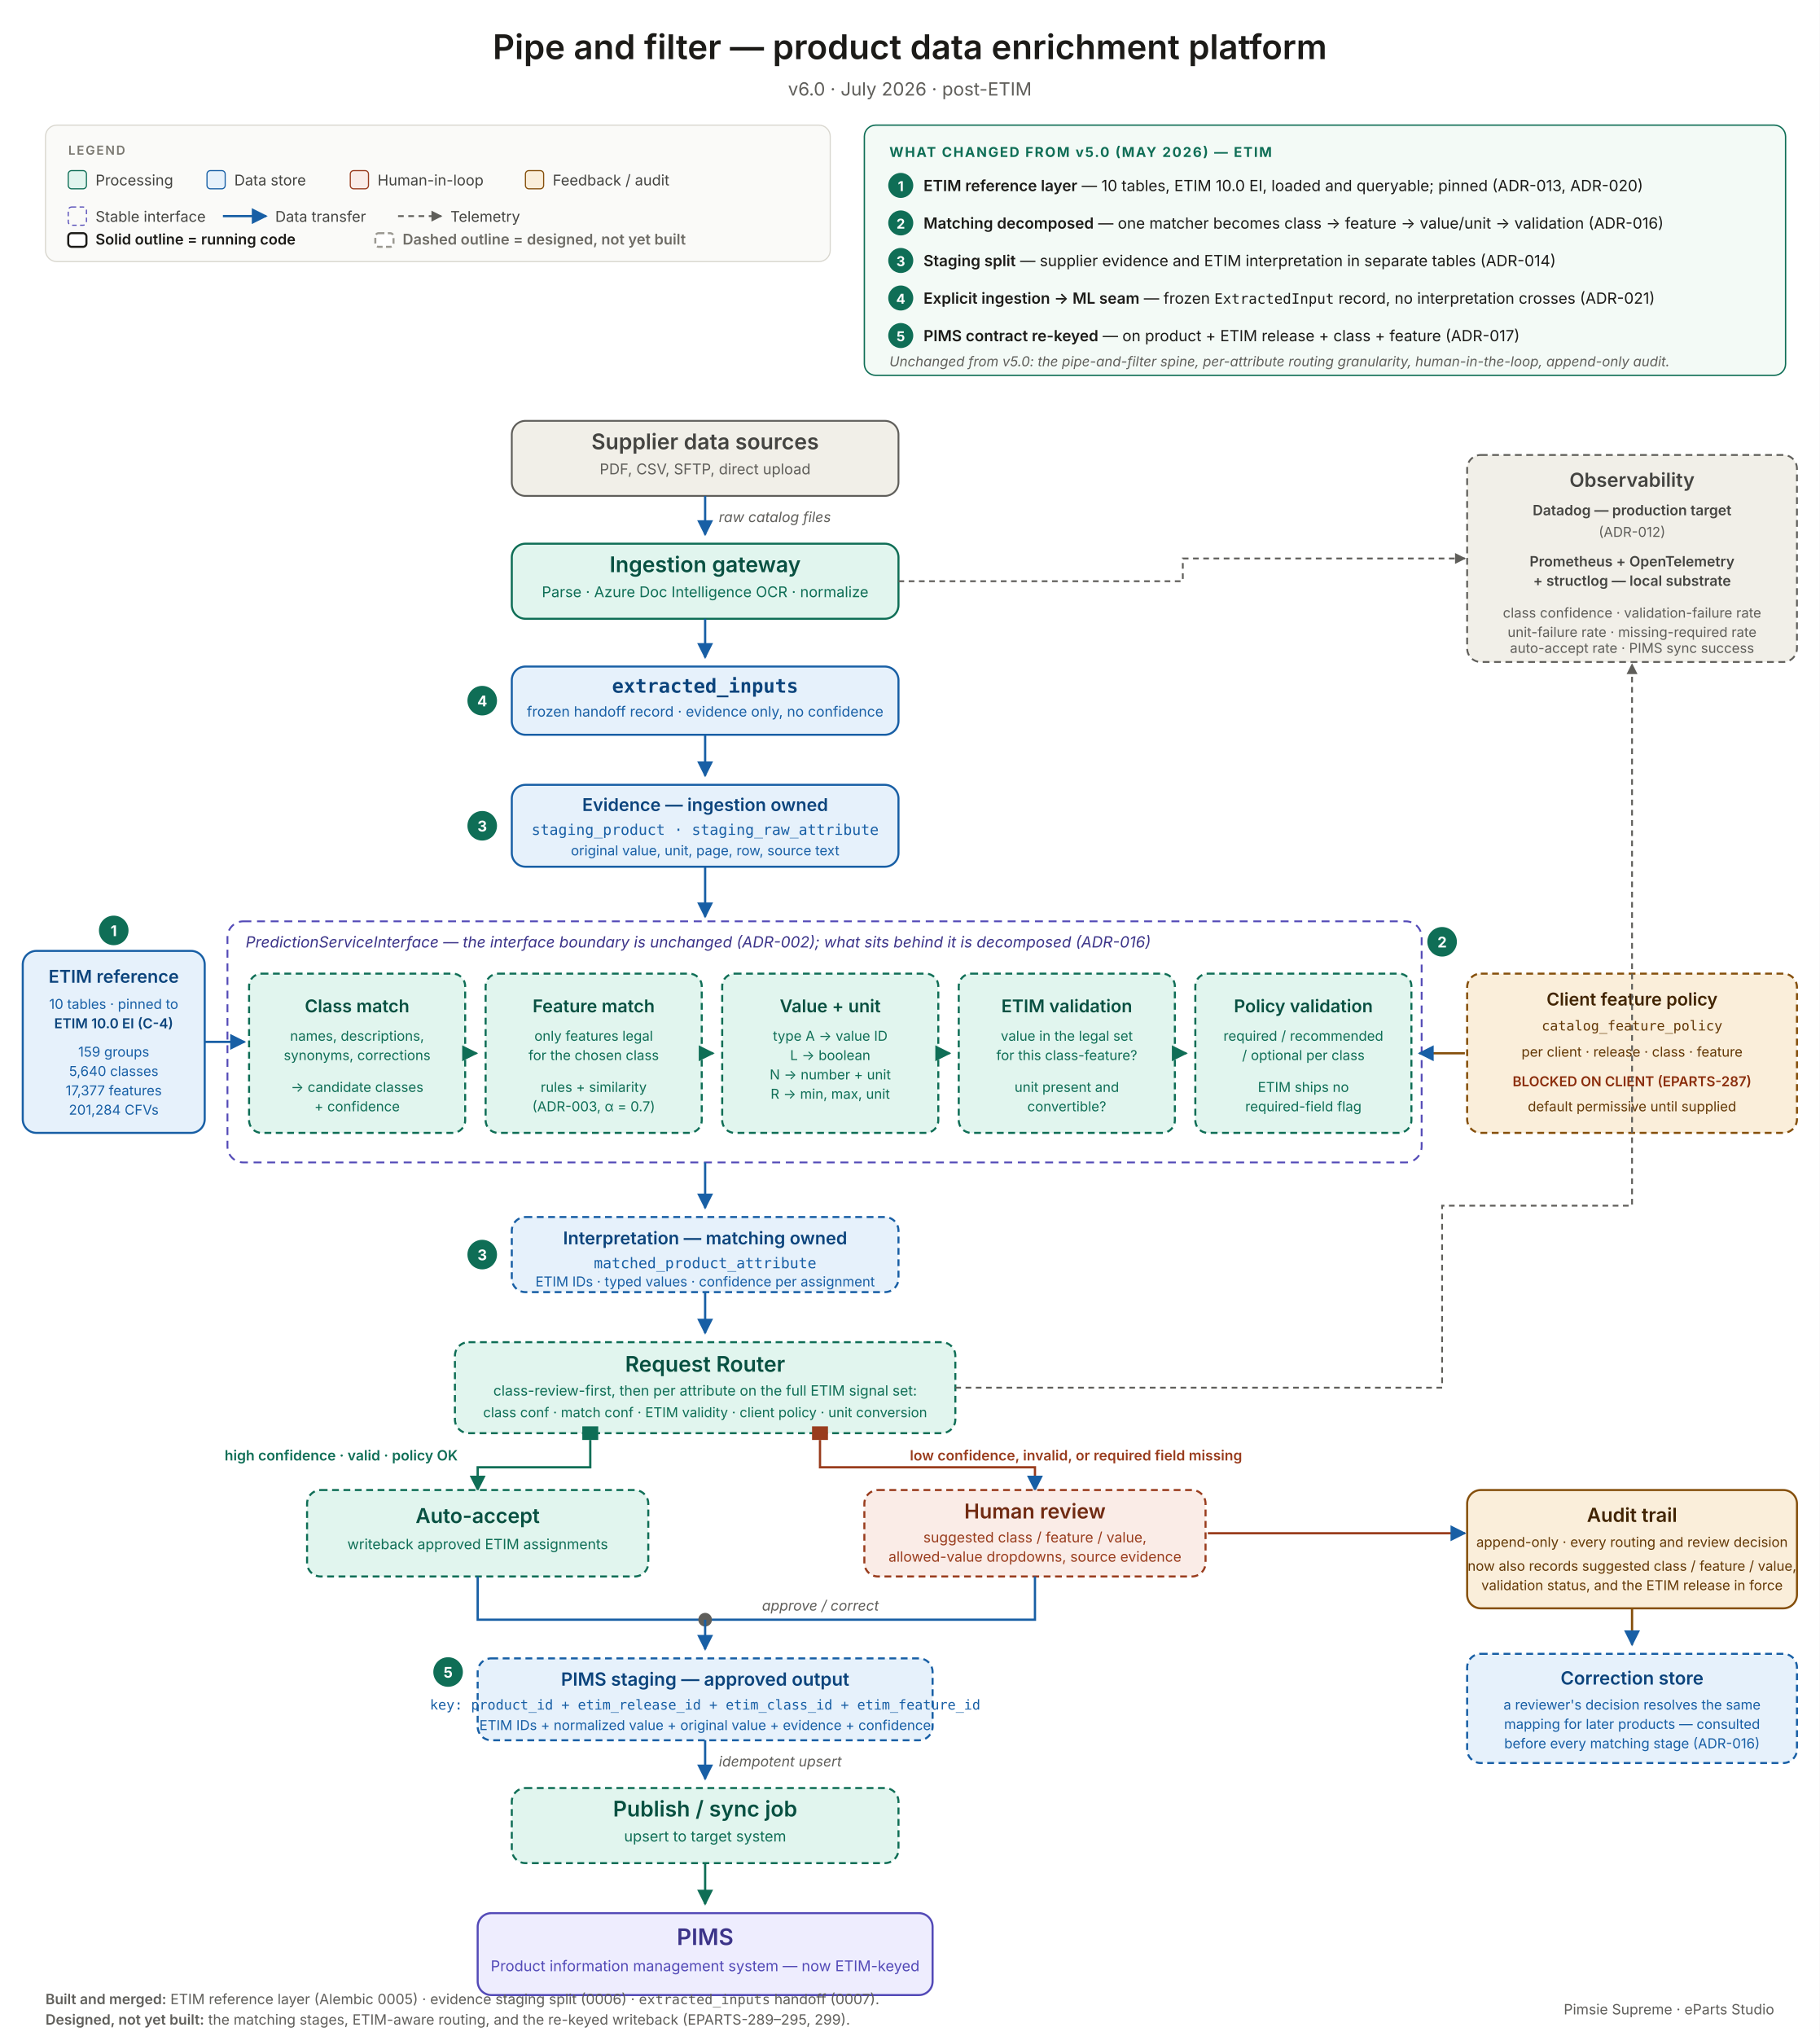
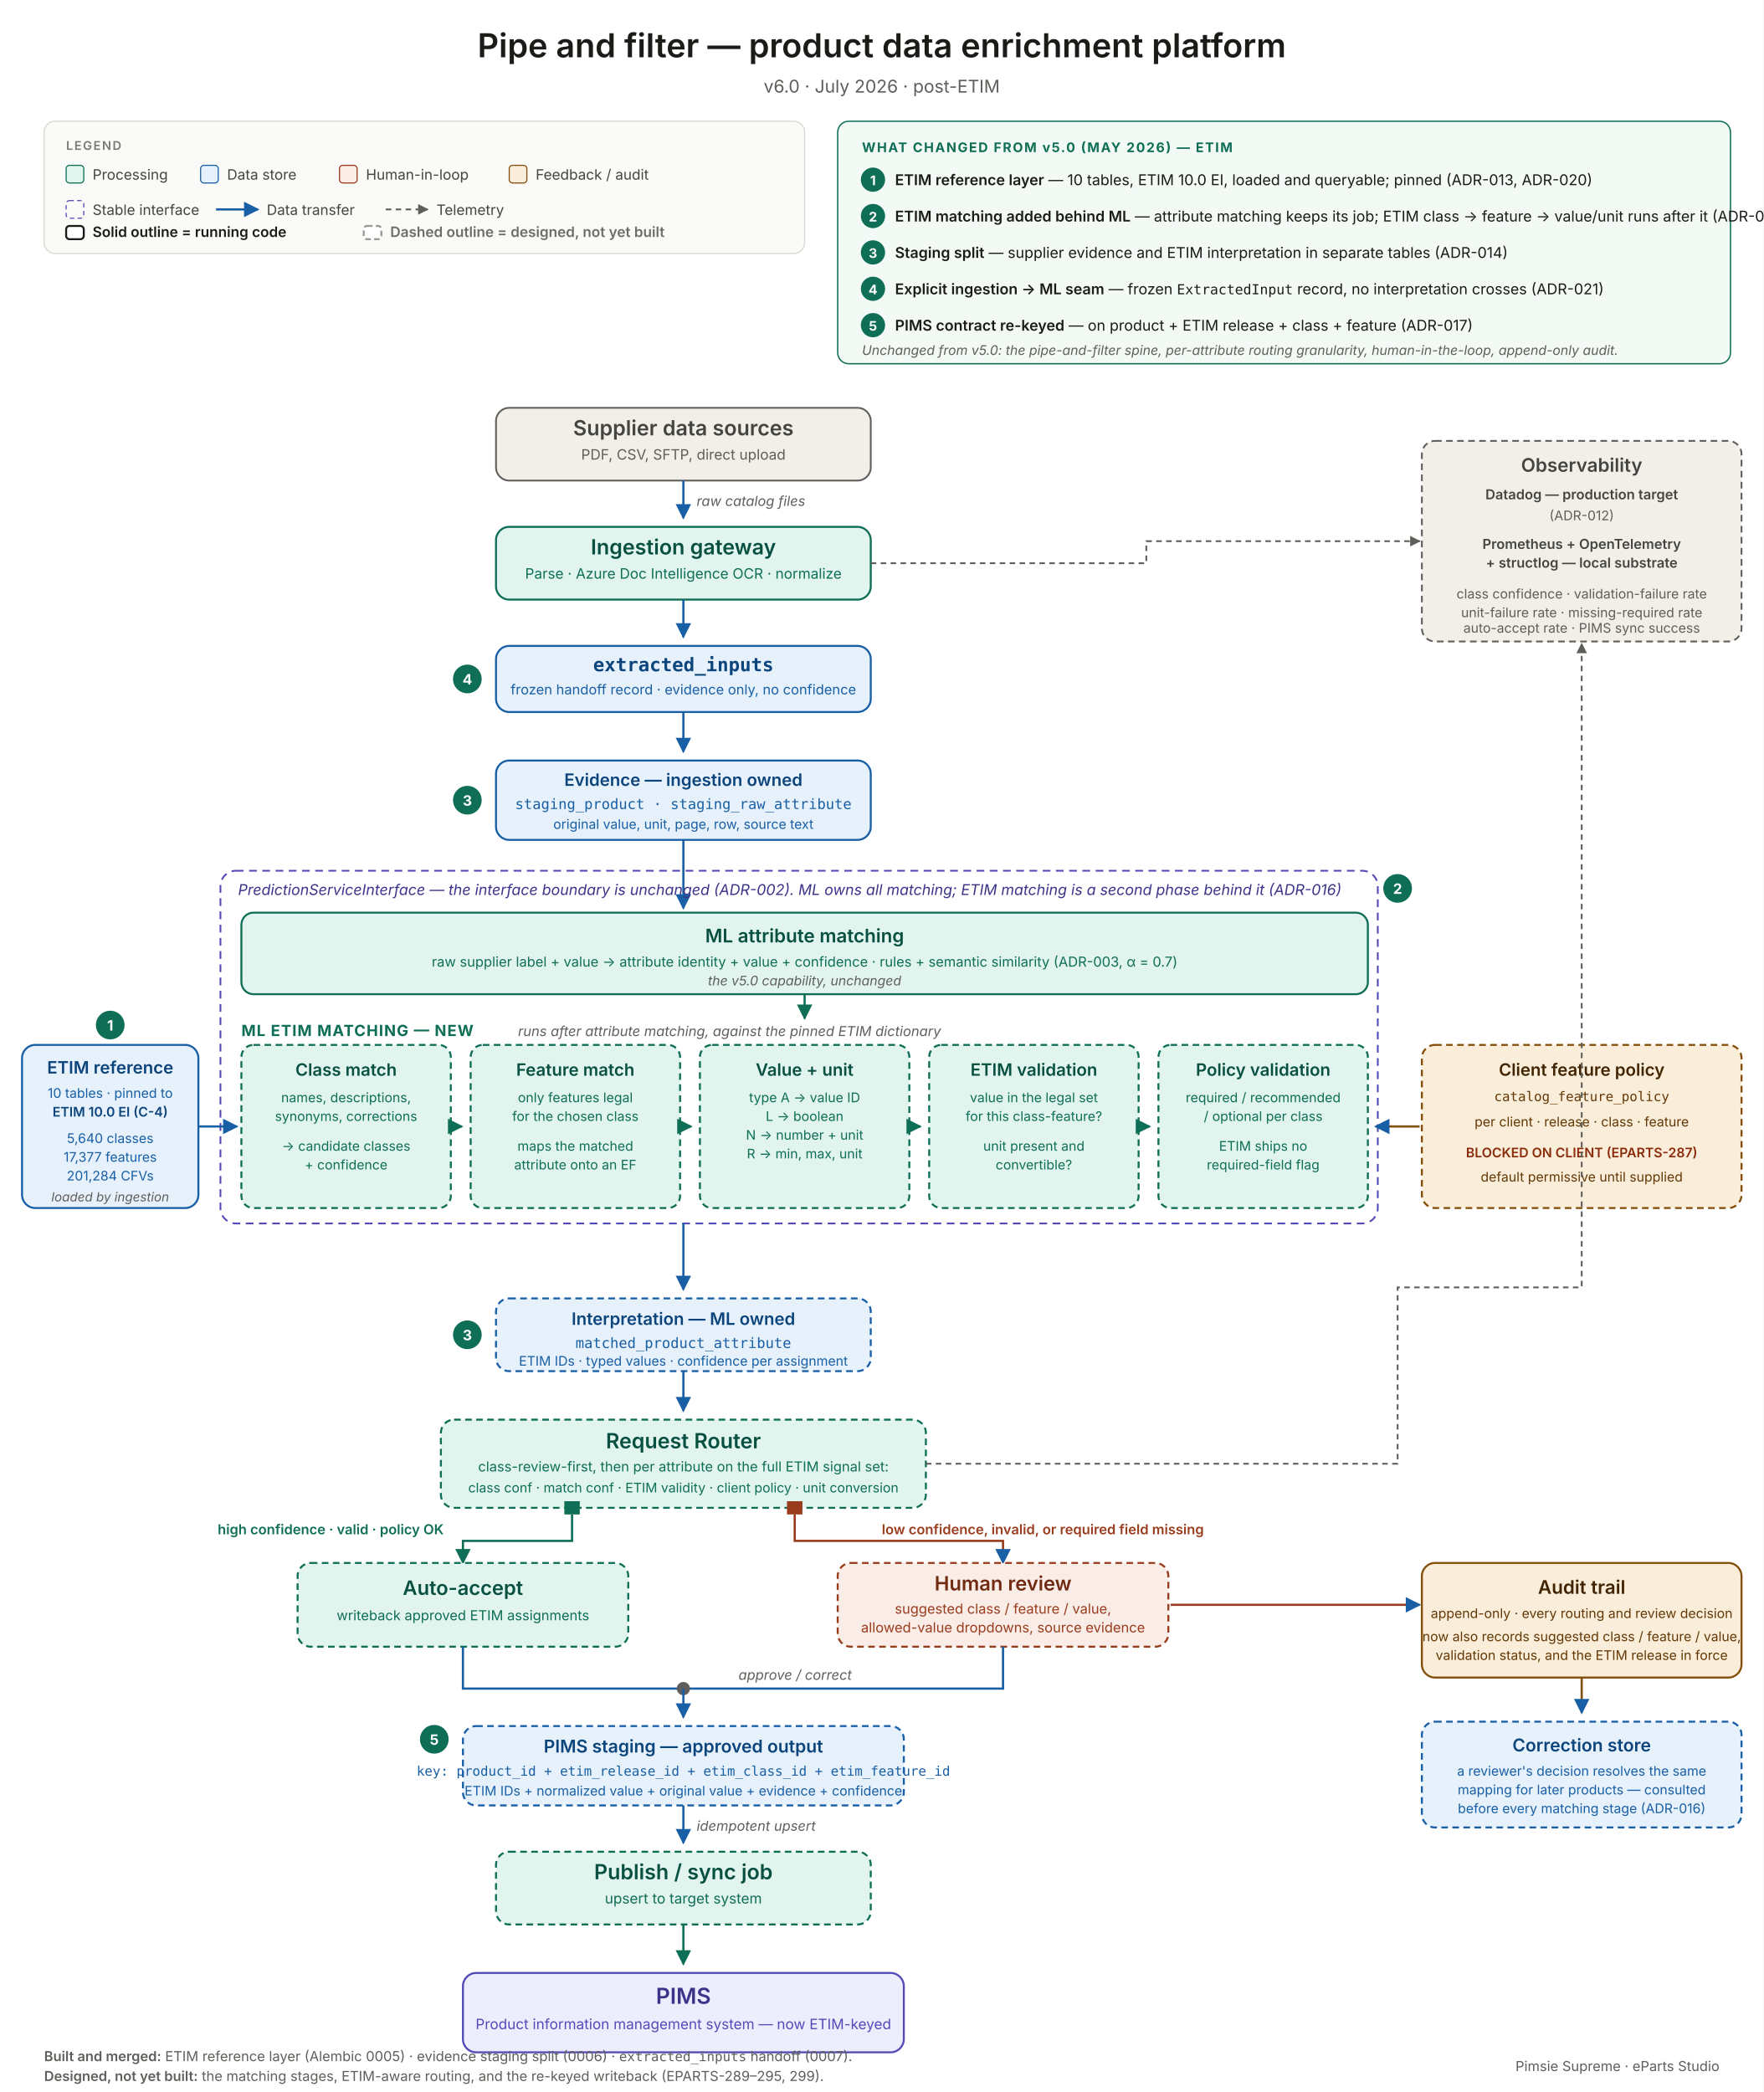
- <svg xmlns="http://www.w3.org/2000/svg" viewBox="0 0 1600 1790" width="1600" height="1790" font-family="system-ui, -apple-system, Segoe UI, sans-serif">
+ <svg xmlns="http://www.w3.org/2000/svg" viewBox="0 0 1600 1898" width="1600" height="1898" font-family="system-ui, -apple-system, Segoe UI, sans-serif">
  <defs>
    <marker id="aData" viewBox="0 0 10 10" refX="9" refY="5" markerWidth="7" markerHeight="7" orient="auto-start-reverse">
      <path d="M0,0 L10,5 L0,10 z" fill="#185FA5" />
    </marker>
    <marker id="aApi" viewBox="0 0 10 10" refX="9" refY="5" markerWidth="7" markerHeight="7" orient="auto-start-reverse">
      <path d="M0,0 L10,5 L0,10 z" fill="#0F6E56" />
    </marker>
    <marker id="aTel" viewBox="0 0 10 10" refX="9" refY="5" markerWidth="6" markerHeight="6" orient="auto-start-reverse">
      <path d="M0,0 L10,5 L0,10 z" fill="#5F5E5A" />
    </marker>
  </defs>
-   <rect width="1600" height="1790" fill="#FFFFFF" />
+   <rect width="1600" height="1898" fill="#FFFFFF" />
  <text x="800" y="52" text-anchor="middle" font-size="30" font-weight="600" fill="#1C1B18">Pipe and filter — product data enrichment platform</text>
  <text x="800" y="84" text-anchor="middle" font-size="16" fill="#5F5E5A">v6.0 · July 2026 · post-ETIM</text>
  <rect x="40" y="110" width="690" height="120" rx="10" fill="#FAFAF8" stroke="#D8D6CE" />
  <text x="60" y="136" font-size="11" font-weight="600" fill="#7A7871" letter-spacing="1.2">LEGEND</text>
  <rect x="60" y="150" width="16" height="16" rx="3" fill="#E1F5EE" stroke="#0F6E56" />
  <text x="84" y="163" font-size="13" fill="#444441">Processing</text>
  <rect x="182" y="150" width="16" height="16" rx="3" fill="#E6F1FB" stroke="#185FA5" />
  <text x="206" y="163" font-size="13" fill="#444441">Data store</text>
  <rect x="308" y="150" width="16" height="16" rx="3" fill="#FAECE7" stroke="#993C1D" />
  <text x="332" y="163" font-size="13" fill="#444441">Human-in-loop</text>
  <rect x="462" y="150" width="16" height="16" rx="3" fill="#FAEEDA" stroke="#854F0B" />
  <text x="486" y="163" font-size="13" fill="#444441">Feedback / audit</text>
  <rect x="60" y="182" width="16" height="16" rx="3" fill="none" stroke="#534AB7" stroke-dasharray="4 3" />
  <text x="84" y="195" font-size="13" fill="#444441">Stable interface</text>
  <line x1="196" y1="190" x2="234" y2="190" stroke="#185FA5" stroke-width="2" marker-end="url(#aData)" />
  <text x="242" y="195" font-size="13" fill="#444441">Data transfer</text>
  <line x1="350" y1="190" x2="388" y2="190" stroke="#5F5E5A" stroke-width="1.6" stroke-dasharray="5 4" marker-end="url(#aTel)" />
  <text x="396" y="195" font-size="13" fill="#444441">Telemetry</text>
  <rect x="60" y="205" width="16" height="12" rx="3" fill="#FFFFFF" stroke="#1C1B18" stroke-width="1.8" />
  <text x="84" y="215" font-size="13" font-weight="600" fill="#1C1B18">Solid outline = running code</text>
  <rect x="330" y="205" width="16" height="12" rx="3" fill="#FFFFFF" stroke="#9A9891" stroke-width="1.8" stroke-dasharray="5 3" />
  <text x="354" y="215" font-size="13" font-weight="600" fill="#6E6C66">Dashed outline = designed, not yet built</text>
  <rect x="760" y="110" width="810" height="220" rx="10" fill="#F3FAF6" stroke="#0F6E56" stroke-width="1.2" />
  <text x="782" y="138" font-size="12" font-weight="700" fill="#0F6E56" letter-spacing="1.2">WHAT CHANGED FROM v5.0 (MAY 2026) — ETIM</text>
  <circle cx="792" cy="163" r="11" fill="#0F6E56" />
  <text x="792" y="168" text-anchor="middle" font-size="12" font-weight="700" fill="#FFFFFF">1</text>
  <text x="812" y="168" font-size="13.5" fill="#1C1B18">
    <tspan font-weight="600">ETIM reference layer</tspan> — 10 tables, ETIM 10.0 EI, loaded and queryable; pinned (ADR-013, ADR-020)</text>
  <circle cx="792" cy="196" r="11" fill="#0F6E56" />
  <text x="792" y="201" text-anchor="middle" font-size="12" font-weight="700" fill="#FFFFFF">2</text>
  <text x="812" y="201" font-size="13.5" fill="#1C1B18">
-     <tspan font-weight="600">Matching decomposed</tspan> — one matcher becomes class → feature → value/unit → validation (ADR-016)</text>
+     <tspan font-weight="600">ETIM matching added behind ML</tspan> — attribute matching keeps its job; ETIM class → feature → value/unit runs after it (ADR-016)</text>
  <circle cx="792" cy="229" r="11" fill="#0F6E56" />
  <text x="792" y="234" text-anchor="middle" font-size="12" font-weight="700" fill="#FFFFFF">3</text>
  <text x="812" y="234" font-size="13.5" fill="#1C1B18">
    <tspan font-weight="600">Staging split</tspan> — supplier evidence and ETIM interpretation in separate tables (ADR-014)</text>
  <circle cx="792" cy="262" r="11" fill="#0F6E56" />
  <text x="792" y="267" text-anchor="middle" font-size="12" font-weight="700" fill="#FFFFFF">4</text>
  <text x="812" y="267" font-size="13.5" fill="#1C1B18">
    <tspan font-weight="600">Explicit ingestion → ML seam</tspan> — frozen <tspan font-family="ui-monospace, monospace" font-size="12.5">ExtractedInput</tspan> record, no interpretation crosses (ADR-021)</text>
  <circle cx="792" cy="295" r="11" fill="#0F6E56" />
  <text x="792" y="300" text-anchor="middle" font-size="12" font-weight="700" fill="#FFFFFF">5</text>
  <text x="812" y="300" font-size="13.5" fill="#1C1B18">
    <tspan font-weight="600">PIMS contract re-keyed</tspan> — on product + ETIM release + class + feature (ADR-017)</text>
  <text x="782" y="322" font-size="12" fill="#5F5E5A" font-style="italic">Unchanged from v5.0: the pipe-and-filter spine, per-attribute routing granularity, human-in-the-loop, append-only audit.</text>
  <rect x="450" y="370" width="340" height="66" rx="12" fill="#F1EFE8" stroke="#5F5E5A" stroke-width="1.6" />
  <text x="620" y="395" text-anchor="middle" font-size="19" font-weight="600" fill="#444441">Supplier data sources</text>
  <text x="620" y="417" text-anchor="middle" font-size="13" fill="#5F5E5A">PDF, CSV, SFTP, direct upload</text>
  <line x1="620" y1="436" x2="620" y2="470" stroke="#185FA5" stroke-width="2" marker-end="url(#aData)" />
  <text x="632" y="459" font-size="12.5" font-style="italic" fill="#5F5E5A">raw catalog files</text>
  <rect x="450" y="478" width="340" height="66" rx="12" fill="#E1F5EE" stroke="#0F6E56" stroke-width="1.8" />
  <text x="620" y="503" text-anchor="middle" font-size="19" font-weight="600" fill="#085041">Ingestion gateway</text>
  <text x="620" y="525" text-anchor="middle" font-size="13" fill="#0F6E56">Parse · Azure Doc Intelligence OCR · normalize</text>
  <line x1="620" y1="544" x2="620" y2="578" stroke="#185FA5" stroke-width="2" marker-end="url(#aData)" />
  <rect x="450" y="586" width="340" height="60" rx="12" fill="#E6F1FB" stroke="#185FA5" stroke-width="1.8" />
  <text x="620" y="609" text-anchor="middle" font-size="17" font-weight="600" fill="#0C447C" font-family="ui-monospace, monospace">extracted_inputs</text>
  <text x="620" y="630" text-anchor="middle" font-size="12.5" fill="#185FA5">frozen handoff record · evidence only, no confidence</text>
  <circle cx="424" cy="616" r="13" fill="#0F6E56" />
  <text x="424" y="621" text-anchor="middle" font-size="13" font-weight="700" fill="#FFFFFF">4</text>
  <line x1="620" y1="646" x2="620" y2="682" stroke="#185FA5" stroke-width="2" marker-end="url(#aData)" />
  <rect x="450" y="690" width="340" height="72" rx="12" fill="#E6F1FB" stroke="#185FA5" stroke-width="1.8" />
  <text x="620" y="713" text-anchor="middle" font-size="15.5" font-weight="600" fill="#0C447C">Evidence — ingestion owned</text>
  <text x="620" y="734" text-anchor="middle" font-size="13" fill="#185FA5" font-family="ui-monospace, monospace">staging_product · staging_raw_attribute</text>
  <text x="620" y="752" text-anchor="middle" font-size="12" fill="#185FA5">original value, unit, page, row, source text</text>
  <circle cx="424" cy="726" r="13" fill="#0F6E56" />
  <text x="424" y="731" text-anchor="middle" font-size="13" font-weight="700" fill="#FFFFFF">3</text>
-   <line x1="620" y1="762" x2="620" y2="806" stroke="#185FA5" stroke-width="2" marker-end="url(#aData)" />
-   <rect x="200" y="810" width="1050" height="212" rx="14" fill="none" stroke="#534AB7" stroke-width="1.6" stroke-dasharray="7 5" />
-   <text x="216" y="833" font-size="13.5" font-style="italic" fill="#3C3489">PredictionServiceInterface — the interface boundary is unchanged (ADR-002); what sits behind it is decomposed (ADR-016)</text>
-   <circle cx="1268" cy="828" r="13" fill="#0F6E56" />
-   <text x="1268" y="833" text-anchor="middle" font-size="13" font-weight="700" fill="#FFFFFF">2</text>
+   <line x1="620" y1="762" x2="620" y2="824" stroke="#185FA5" stroke-width="2" marker-end="url(#aData)" />
+   <rect x="200" y="790" width="1050" height="320" rx="14" fill="none" stroke="#534AB7" stroke-width="1.6" stroke-dasharray="7 5" />
+   <text x="216" y="812" font-size="13.5" font-style="italic" fill="#3C3489">PredictionServiceInterface — the interface boundary is unchanged (ADR-002). ML owns all matching; ETIM matching is a second phase behind it (ADR-016)</text>
+   <circle cx="1268" cy="806" r="13" fill="#0F6E56" />
+   <text x="1268" y="811" text-anchor="middle" font-size="13" font-weight="700" fill="#FFFFFF">2</text>
+   <rect x="219" y="828" width="1022" height="74" rx="11" fill="#E1F5EE" stroke="#0F6E56" stroke-width="1.8" />
+   <text x="730" y="855" text-anchor="middle" font-size="17" font-weight="600" fill="#085041">ML attribute matching</text>
+   <text x="730" y="877" text-anchor="middle" font-size="12.5" fill="#0F6E56">raw supplier label + value  →  attribute identity + value + confidence   ·   rules + semantic similarity (ADR-003, α = 0.7)</text>
+   <text x="730" y="894" text-anchor="middle" font-size="12" font-style="italic" fill="#5F5E5A">the v5.0 capability, unchanged</text>
+   <line x1="730" y1="902" x2="730" y2="924" stroke="#0F6E56" stroke-width="2" marker-end="url(#aApi)" />
+   <text x="219" y="940" font-size="14" font-weight="700" fill="#0F6E56" letter-spacing="0.8">ML ETIM MATCHING  —  NEW</text>
+   <text x="470" y="940" font-size="12.5" font-style="italic" fill="#5F5E5A">runs after attribute matching, against the pinned ETIM dictionary</text>
  <g stroke="#0F6E56" stroke-width="1.8" stroke-dasharray="6 4" fill="#E1F5EE">
-     <rect x="219" y="856" width="190" height="140" rx="11" />
-     <rect x="427" y="856" width="190" height="140" rx="11" />
-     <rect x="635" y="856" width="190" height="140" rx="11" />
-     <rect x="843" y="856" width="190" height="140" rx="11" />
-     <rect x="1051" y="856" width="190" height="140" rx="11" />
+     <rect x="219" y="948" width="190" height="148" rx="11" />
+     <rect x="427" y="948" width="190" height="148" rx="11" />
+     <rect x="635" y="948" width="190" height="148" rx="11" />
+     <rect x="843" y="948" width="190" height="148" rx="11" />
+     <rect x="1051" y="948" width="190" height="148" rx="11" />
  </g>
-   <text x="314" y="890" text-anchor="middle" font-size="15.5" font-weight="600" fill="#085041">Class match</text>
-   <text x="314" y="915" text-anchor="middle" font-size="12" fill="#0F6E56">names, descriptions,</text>
-   <text x="314" y="932" text-anchor="middle" font-size="12" fill="#0F6E56">synonyms, corrections</text>
-   <text x="314" y="960" text-anchor="middle" font-size="12" fill="#0F6E56">→ candidate classes</text>
-   <text x="314" y="977" text-anchor="middle" font-size="12" fill="#0F6E56">+ confidence</text>
-   <text x="522" y="890" text-anchor="middle" font-size="15.5" font-weight="600" fill="#085041">Feature match</text>
-   <text x="522" y="915" text-anchor="middle" font-size="12" fill="#0F6E56">only features legal</text>
-   <text x="522" y="932" text-anchor="middle" font-size="12" fill="#0F6E56">for the chosen class</text>
-   <text x="522" y="960" text-anchor="middle" font-size="12" fill="#0F6E56">rules + similarity</text>
-   <text x="522" y="977" text-anchor="middle" font-size="12" fill="#0F6E56">(ADR-003, α = 0.7)</text>
-   <text x="730" y="890" text-anchor="middle" font-size="15.5" font-weight="600" fill="#085041">Value + unit</text>
-   <text x="730" y="915" text-anchor="middle" font-size="12" fill="#0F6E56">type A → value ID</text>
-   <text x="730" y="932" text-anchor="middle" font-size="12" fill="#0F6E56">L → boolean</text>
-   <text x="730" y="949" text-anchor="middle" font-size="12" fill="#0F6E56">N → number + unit</text>
-   <text x="730" y="966" text-anchor="middle" font-size="12" fill="#0F6E56">R → min, max, unit</text>
-   <text x="938" y="890" text-anchor="middle" font-size="15.5" font-weight="600" fill="#085041">ETIM validation</text>
-   <text x="938" y="915" text-anchor="middle" font-size="12" fill="#0F6E56">value in the legal set</text>
-   <text x="938" y="932" text-anchor="middle" font-size="12" fill="#0F6E56">for this class-feature?</text>
-   <text x="938" y="960" text-anchor="middle" font-size="12" fill="#0F6E56">unit present and</text>
-   <text x="938" y="977" text-anchor="middle" font-size="12" fill="#0F6E56">convertible?</text>
-   <text x="1146" y="890" text-anchor="middle" font-size="15.5" font-weight="600" fill="#085041">Policy validation</text>
-   <text x="1146" y="915" text-anchor="middle" font-size="12" fill="#0F6E56">required / recommended</text>
-   <text x="1146" y="932" text-anchor="middle" font-size="12" fill="#0F6E56">/ optional per class</text>
-   <text x="1146" y="960" text-anchor="middle" font-size="12" fill="#0F6E56">ETIM ships no</text>
-   <text x="1146" y="977" text-anchor="middle" font-size="12" fill="#0F6E56">required-field flag</text>
+   <text x="314" y="976" text-anchor="middle" font-size="15.5" font-weight="600" fill="#085041">Class match</text>
+   <text x="314" y="1000" text-anchor="middle" font-size="12" fill="#0F6E56">names, descriptions,</text>
+   <text x="314" y="1017" text-anchor="middle" font-size="12" fill="#0F6E56">synonyms, corrections</text>
+   <text x="314" y="1044" text-anchor="middle" font-size="12" fill="#0F6E56">→ candidate classes</text>
+   <text x="314" y="1061" text-anchor="middle" font-size="12" fill="#0F6E56">+ confidence</text>
+   <text x="522" y="976" text-anchor="middle" font-size="15.5" font-weight="600" fill="#085041">Feature match</text>
+   <text x="522" y="1000" text-anchor="middle" font-size="12" fill="#0F6E56">only features legal</text>
+   <text x="522" y="1017" text-anchor="middle" font-size="12" fill="#0F6E56">for the chosen class</text>
+   <text x="522" y="1044" text-anchor="middle" font-size="12" fill="#0F6E56">maps the matched</text>
+   <text x="522" y="1061" text-anchor="middle" font-size="12" fill="#0F6E56">attribute onto an EF</text>
+   <text x="730" y="976" text-anchor="middle" font-size="15.5" font-weight="600" fill="#085041">Value + unit</text>
+   <text x="730" y="1000" text-anchor="middle" font-size="12" fill="#0F6E56">type A → value ID</text>
+   <text x="730" y="1017" text-anchor="middle" font-size="12" fill="#0F6E56">L → boolean</text>
+   <text x="730" y="1034" text-anchor="middle" font-size="12" fill="#0F6E56">N → number + unit</text>
+   <text x="730" y="1051" text-anchor="middle" font-size="12" fill="#0F6E56">R → min, max, unit</text>
+   <text x="938" y="976" text-anchor="middle" font-size="15.5" font-weight="600" fill="#085041">ETIM validation</text>
+   <text x="938" y="1000" text-anchor="middle" font-size="12" fill="#0F6E56">value in the legal set</text>
+   <text x="938" y="1017" text-anchor="middle" font-size="12" fill="#0F6E56">for this class-feature?</text>
+   <text x="938" y="1044" text-anchor="middle" font-size="12" fill="#0F6E56">unit present and</text>
+   <text x="938" y="1061" text-anchor="middle" font-size="12" fill="#0F6E56">convertible?</text>
+   <text x="1146" y="976" text-anchor="middle" font-size="15.5" font-weight="600" fill="#085041">Policy validation</text>
+   <text x="1146" y="1000" text-anchor="middle" font-size="12" fill="#0F6E56">required / recommended</text>
+   <text x="1146" y="1017" text-anchor="middle" font-size="12" fill="#0F6E56">/ optional per class</text>
+   <text x="1146" y="1044" text-anchor="middle" font-size="12" fill="#0F6E56">ETIM ships no</text>
+   <text x="1146" y="1061" text-anchor="middle" font-size="12" fill="#0F6E56">required-field flag</text>
  <g stroke="#0F6E56" stroke-width="2" fill="none">
-     <line x1="409" y1="926" x2="419" y2="926" marker-end="url(#aApi)" />
-     <line x1="617" y1="926" x2="627" y2="926" marker-end="url(#aApi)" />
-     <line x1="825" y1="926" x2="835" y2="926" marker-end="url(#aApi)" />
-     <line x1="1033" y1="926" x2="1043" y2="926" marker-end="url(#aApi)" />
+     <line x1="409" y1="1022" x2="419" y2="1022" marker-end="url(#aApi)" />
+     <line x1="617" y1="1022" x2="627" y2="1022" marker-end="url(#aApi)" />
+     <line x1="825" y1="1022" x2="835" y2="1022" marker-end="url(#aApi)" />
+     <line x1="1033" y1="1022" x2="1043" y2="1022" marker-end="url(#aApi)" />
  </g>
-   <rect x="20" y="836" width="160" height="160" rx="12" fill="#E6F1FB" stroke="#185FA5" stroke-width="1.8" />
-   <text x="100" y="864" text-anchor="middle" font-size="15.5" font-weight="600" fill="#0C447C">ETIM reference</text>
-   <text x="100" y="887" text-anchor="middle" font-size="12" fill="#185FA5">10 tables · pinned to</text>
-   <text x="100" y="904" text-anchor="middle" font-size="12" font-weight="600" fill="#0C447C">ETIM 10.0 EI (C-4)</text>
-   <text x="100" y="929" text-anchor="middle" font-size="12" fill="#185FA5">159 groups</text>
-   <text x="100" y="946" text-anchor="middle" font-size="12" fill="#185FA5">5,640 classes</text>
-   <text x="100" y="963" text-anchor="middle" font-size="12" fill="#185FA5">17,377 features</text>
-   <text x="100" y="980" text-anchor="middle" font-size="12" fill="#185FA5">201,284 CFVs</text>
-   <circle cx="100" cy="818" r="13" fill="#0F6E56" />
-   <text x="100" y="823" text-anchor="middle" font-size="13" font-weight="700" fill="#FFFFFF">1</text>
-   <line x1="180" y1="916" x2="215" y2="916" stroke="#185FA5" stroke-width="2" marker-end="url(#aData)" />
-   <rect x="1290" y="856" width="290" height="140" rx="12" fill="#FAEEDA" stroke="#854F0B" stroke-width="1.8" stroke-dasharray="6 4" />
-   <text x="1435" y="884" text-anchor="middle" font-size="15.5" font-weight="600" fill="#412402">Client feature policy</text>
-   <text x="1435" y="906" text-anchor="middle" font-size="12" fill="#633806" font-family="ui-monospace, monospace">catalog_feature_policy</text>
-   <text x="1435" y="929" text-anchor="middle" font-size="12" fill="#633806">per client · release · class · feature</text>
-   <text x="1435" y="955" text-anchor="middle" font-size="12" font-weight="600" fill="#8A2C0B">BLOCKED ON CLIENT (EPARTS-287)</text>
-   <text x="1435" y="977" text-anchor="middle" font-size="12" fill="#633806">default permissive until supplied</text>
-   <line x1="1288" y1="926" x2="1248" y2="926" stroke="#854F0B" stroke-width="2" marker-end="url(#aData)" />
-   <line x1="620" y1="1022" x2="620" y2="1062" stroke="#185FA5" stroke-width="2" marker-end="url(#aData)" />
-   <rect x="450" y="1070" width="340" height="66" rx="12" fill="#E6F1FB" stroke="#185FA5" stroke-width="1.8" stroke-dasharray="6 4" />
-   <text x="620" y="1094" text-anchor="middle" font-size="15.5" font-weight="600" fill="#0C447C">Interpretation — matching owned</text>
-   <text x="620" y="1115" text-anchor="middle" font-size="13" fill="#185FA5" font-family="ui-monospace, monospace">matched_product_attribute</text>
-   <text x="620" y="1131" text-anchor="middle" font-size="12" fill="#185FA5">ETIM IDs · typed values · confidence per assignment</text>
-   <circle cx="424" cy="1103" r="13" fill="#0F6E56" />
-   <text x="424" y="1108" text-anchor="middle" font-size="13" font-weight="700" fill="#FFFFFF">3</text>
-   <line x1="620" y1="1136" x2="620" y2="1172" stroke="#185FA5" stroke-width="2" marker-end="url(#aData)" />
-   <rect x="400" y="1180" width="440" height="80" rx="12" fill="#E1F5EE" stroke="#0F6E56" stroke-width="1.8" stroke-dasharray="6 4" />
-   <text x="620" y="1206" text-anchor="middle" font-size="19" font-weight="600" fill="#085041">Request Router</text>
-   <text x="620" y="1227" text-anchor="middle" font-size="12.5" fill="#0F6E56">class-review-first, then per attribute on the full ETIM signal set:</text>
-   <text x="620" y="1246" text-anchor="middle" font-size="12" fill="#0F6E56">class conf · match conf · ETIM validity · client policy · unit conversion</text>
-   <rect x="512" y="1254" width="14" height="12" fill="#0F6E56" />
-   <rect x="714" y="1254" width="14" height="12" fill="#993C1D" />
-   <path d="M519,1266 L519,1290 L420,1290 L420,1310" fill="none" stroke="#0F6E56" stroke-width="2" marker-end="url(#aApi)" />
-   <text x="300" y="1284" text-anchor="middle" font-size="12.5" font-weight="600" fill="#0F6E56">high confidence · valid · policy OK</text>
-   <path d="M721,1266 L721,1290 L910,1290 L910,1310" fill="none" stroke="#993C1D" stroke-width="2" marker-end="url(#aData)" />
-   <text x="800" y="1284" font-size="12.5" font-weight="600" fill="#993C1D">low confidence, invalid, or required field missing</text>
-   <rect x="270" y="1310" width="300" height="76" rx="12" fill="#E1F5EE" stroke="#0F6E56" stroke-width="1.8" stroke-dasharray="6 4" />
-   <text x="420" y="1339" text-anchor="middle" font-size="18" font-weight="600" fill="#085041">Auto-accept</text>
-   <text x="420" y="1362" text-anchor="middle" font-size="12.5" fill="#0F6E56">writeback approved ETIM assignments</text>
-   <rect x="760" y="1310" width="300" height="76" rx="12" fill="#FAECE7" stroke="#993C1D" stroke-width="1.8" stroke-dasharray="6 4" />
-   <text x="910" y="1335" text-anchor="middle" font-size="18" font-weight="600" fill="#712B13">Human review</text>
-   <text x="910" y="1356" text-anchor="middle" font-size="12.5" fill="#993C1D">suggested class / feature / value,</text>
-   <text x="910" y="1373" text-anchor="middle" font-size="12.5" fill="#993C1D">allowed-value dropdowns, source evidence</text>
-   <path d="M420,1386 L420,1424 L620,1424" fill="none" stroke="#185FA5" stroke-width="2" />
-   <path d="M910,1386 L910,1424 L620,1424" fill="none" stroke="#185FA5" stroke-width="2" />
-   <text x="670" y="1416" font-size="12.5" font-style="italic" fill="#5F5E5A">approve / correct</text>
-   <circle cx="620" cy="1424" r="6" fill="#5F5E5A" />
-   <line x1="620" y1="1424" x2="620" y2="1450" stroke="#185FA5" stroke-width="2" marker-end="url(#aData)" />
-   <rect x="420" y="1458" width="400" height="72" rx="12" fill="#E6F1FB" stroke="#185FA5" stroke-width="1.8" stroke-dasharray="6 4" />
-   <text x="620" y="1482" text-anchor="middle" font-size="16" font-weight="600" fill="#0C447C">PIMS staging — approved output</text>
-   <text x="620" y="1503" text-anchor="middle" font-size="12" fill="#185FA5" font-family="ui-monospace, monospace">key: product_id + etim_release_id + etim_class_id + etim_feature_id</text>
-   <text x="620" y="1521" text-anchor="middle" font-size="12" fill="#185FA5">ETIM IDs + normalized value + original value + evidence + confidence</text>
-   <circle cx="394" cy="1470" r="13" fill="#0F6E56" />
-   <text x="394" y="1475" text-anchor="middle" font-size="13" font-weight="700" fill="#FFFFFF">5</text>
-   <line x1="620" y1="1530" x2="620" y2="1564" stroke="#185FA5" stroke-width="2" marker-end="url(#aData)" />
-   <text x="632" y="1553" font-size="12.5" font-style="italic" fill="#5F5E5A">idempotent upsert</text>
-   <rect x="450" y="1572" width="340" height="66" rx="12" fill="#E1F5EE" stroke="#0F6E56" stroke-width="1.8" stroke-dasharray="6 4" />
-   <text x="620" y="1597" text-anchor="middle" font-size="19" font-weight="600" fill="#085041">Publish / sync job</text>
-   <text x="620" y="1619" text-anchor="middle" font-size="13" fill="#0F6E56">upsert to target system</text>
-   <line x1="620" y1="1638" x2="620" y2="1674" stroke="#0F6E56" stroke-width="2" marker-end="url(#aApi)" />
-   <rect x="420" y="1682" width="400" height="72" rx="12" fill="#EEEDFE" stroke="#534AB7" stroke-width="1.8" />
-   <text x="620" y="1710" text-anchor="middle" font-size="20" font-weight="600" fill="#3C3489">PIMS</text>
-   <text x="620" y="1733" text-anchor="middle" font-size="13" fill="#534AB7">Product information management system — now ETIM-keyed</text>
+   <rect x="20" y="948" width="160" height="148" rx="12" fill="#E6F1FB" stroke="#185FA5" stroke-width="1.8" />
+   <text x="100" y="974" text-anchor="middle" font-size="15.5" font-weight="600" fill="#0C447C">ETIM reference</text>
+   <text x="100" y="996" text-anchor="middle" font-size="12" fill="#185FA5">10 tables · pinned to</text>
+   <text x="100" y="1013" text-anchor="middle" font-size="12" font-weight="600" fill="#0C447C">ETIM 10.0 EI (C-4)</text>
+   <text x="100" y="1037" text-anchor="middle" font-size="12" fill="#185FA5">5,640 classes</text>
+   <text x="100" y="1054" text-anchor="middle" font-size="12" fill="#185FA5">17,377 features</text>
+   <text x="100" y="1071" text-anchor="middle" font-size="12" fill="#185FA5">201,284 CFVs</text>
+   <text x="100" y="1090" text-anchor="middle" font-size="11.5" font-style="italic" fill="#5F5E5A">loaded by ingestion</text>
+   <circle cx="100" cy="930" r="13" fill="#0F6E56" />
+   <text x="100" y="935" text-anchor="middle" font-size="13" font-weight="700" fill="#FFFFFF">1</text>
+   <line x1="180" y1="1022" x2="215" y2="1022" stroke="#185FA5" stroke-width="2" marker-end="url(#aData)" />
+   <rect x="1290" y="948" width="290" height="148" rx="12" fill="#FAEEDA" stroke="#854F0B" stroke-width="1.8" stroke-dasharray="6 4" />
+   <text x="1435" y="976" text-anchor="middle" font-size="15.5" font-weight="600" fill="#412402">Client feature policy</text>
+   <text x="1435" y="999" text-anchor="middle" font-size="12" fill="#633806" font-family="ui-monospace, monospace">catalog_feature_policy</text>
+   <text x="1435" y="1022" text-anchor="middle" font-size="12" fill="#633806">per client · release · class · feature</text>
+   <text x="1435" y="1050" text-anchor="middle" font-size="12" font-weight="600" fill="#8A2C0B">BLOCKED ON CLIENT (EPARTS-287)</text>
+   <text x="1435" y="1072" text-anchor="middle" font-size="12" fill="#633806">default permissive until supplied</text>
+   <line x1="1288" y1="1022" x2="1248" y2="1022" stroke="#854F0B" stroke-width="2" marker-end="url(#aData)" />
+   <line x1="620" y1="1110" x2="620" y2="1170" stroke="#185FA5" stroke-width="2" marker-end="url(#aData)" />
+   <rect x="450" y="1178" width="340" height="66" rx="12" fill="#E6F1FB" stroke="#185FA5" stroke-width="1.8" stroke-dasharray="6 4" />
+   <text x="620" y="1202" text-anchor="middle" font-size="15.5" font-weight="600" fill="#0C447C">Interpretation — ML owned</text>
+   <text x="620" y="1223" text-anchor="middle" font-size="13" fill="#185FA5" font-family="ui-monospace, monospace">matched_product_attribute</text>
+   <text x="620" y="1239" text-anchor="middle" font-size="12" fill="#185FA5">ETIM IDs · typed values · confidence per assignment</text>
+   <circle cx="424" cy="1211" r="13" fill="#0F6E56" />
+   <text x="424" y="1216" text-anchor="middle" font-size="13" font-weight="700" fill="#FFFFFF">3</text>
+   <line x1="620" y1="1244" x2="620" y2="1280" stroke="#185FA5" stroke-width="2" marker-end="url(#aData)" />
+   <rect x="400" y="1288" width="440" height="80" rx="12" fill="#E1F5EE" stroke="#0F6E56" stroke-width="1.8" stroke-dasharray="6 4" />
+   <text x="620" y="1314" text-anchor="middle" font-size="19" font-weight="600" fill="#085041">Request Router</text>
+   <text x="620" y="1335" text-anchor="middle" font-size="12.5" fill="#0F6E56">class-review-first, then per attribute on the full ETIM signal set:</text>
+   <text x="620" y="1354" text-anchor="middle" font-size="12" fill="#0F6E56">class conf · match conf · ETIM validity · client policy · unit conversion</text>
+   <rect x="512" y="1362" width="14" height="12" fill="#0F6E56" />
+   <rect x="714" y="1362" width="14" height="12" fill="#993C1D" />
+   <path d="M519,1374 L519,1398 L420,1398 L420,1418" fill="none" stroke="#0F6E56" stroke-width="2" marker-end="url(#aApi)" />
+   <text x="300" y="1392" text-anchor="middle" font-size="12.5" font-weight="600" fill="#0F6E56">high confidence · valid · policy OK</text>
+   <path d="M721,1374 L721,1398 L910,1398 L910,1418" fill="none" stroke="#993C1D" stroke-width="2" marker-end="url(#aData)" />
+   <text x="800" y="1392" font-size="12.5" font-weight="600" fill="#993C1D">low confidence, invalid, or required field missing</text>
+   <rect x="270" y="1418" width="300" height="76" rx="12" fill="#E1F5EE" stroke="#0F6E56" stroke-width="1.8" stroke-dasharray="6 4" />
+   <text x="420" y="1447" text-anchor="middle" font-size="18" font-weight="600" fill="#085041">Auto-accept</text>
+   <text x="420" y="1470" text-anchor="middle" font-size="12.5" fill="#0F6E56">writeback approved ETIM assignments</text>
+   <rect x="760" y="1418" width="300" height="76" rx="12" fill="#FAECE7" stroke="#993C1D" stroke-width="1.8" stroke-dasharray="6 4" />
+   <text x="910" y="1443" text-anchor="middle" font-size="18" font-weight="600" fill="#712B13">Human review</text>
+   <text x="910" y="1464" text-anchor="middle" font-size="12.5" fill="#993C1D">suggested class / feature / value,</text>
+   <text x="910" y="1481" text-anchor="middle" font-size="12.5" fill="#993C1D">allowed-value dropdowns, source evidence</text>
+   <path d="M420,1494 L420,1532 L620,1532" fill="none" stroke="#185FA5" stroke-width="2" />
+   <path d="M910,1494 L910,1532 L620,1532" fill="none" stroke="#185FA5" stroke-width="2" />
+   <text x="670" y="1524" font-size="12.5" font-style="italic" fill="#5F5E5A">approve / correct</text>
+   <circle cx="620" cy="1532" r="6" fill="#5F5E5A" />
+   <line x1="620" y1="1532" x2="620" y2="1558" stroke="#185FA5" stroke-width="2" marker-end="url(#aData)" />
+   <rect x="420" y="1566" width="400" height="72" rx="12" fill="#E6F1FB" stroke="#185FA5" stroke-width="1.8" stroke-dasharray="6 4" />
+   <text x="620" y="1590" text-anchor="middle" font-size="16" font-weight="600" fill="#0C447C">PIMS staging — approved output</text>
+   <text x="620" y="1611" text-anchor="middle" font-size="12" fill="#185FA5" font-family="ui-monospace, monospace">key: product_id + etim_release_id + etim_class_id + etim_feature_id</text>
+   <text x="620" y="1629" text-anchor="middle" font-size="12" fill="#185FA5">ETIM IDs + normalized value + original value + evidence + confidence</text>
+   <circle cx="394" cy="1578" r="13" fill="#0F6E56" />
+   <text x="394" y="1583" text-anchor="middle" font-size="13" font-weight="700" fill="#FFFFFF">5</text>
+   <line x1="620" y1="1638" x2="620" y2="1672" stroke="#185FA5" stroke-width="2" marker-end="url(#aData)" />
+   <text x="632" y="1661" font-size="12.5" font-style="italic" fill="#5F5E5A">idempotent upsert</text>
+   <rect x="450" y="1680" width="340" height="66" rx="12" fill="#E1F5EE" stroke="#0F6E56" stroke-width="1.8" stroke-dasharray="6 4" />
+   <text x="620" y="1705" text-anchor="middle" font-size="19" font-weight="600" fill="#085041">Publish / sync job</text>
+   <text x="620" y="1727" text-anchor="middle" font-size="13" fill="#0F6E56">upsert to target system</text>
+   <line x1="620" y1="1746" x2="620" y2="1782" stroke="#0F6E56" stroke-width="2" marker-end="url(#aApi)" />
+   <rect x="420" y="1790" width="400" height="72" rx="12" fill="#EEEDFE" stroke="#534AB7" stroke-width="1.8" />
+   <text x="620" y="1818" text-anchor="middle" font-size="20" font-weight="600" fill="#3C3489">PIMS</text>
+   <text x="620" y="1841" text-anchor="middle" font-size="13" fill="#534AB7">Product information management system — now ETIM-keyed</text>
  <rect x="1290" y="400" width="290" height="182" rx="12" fill="#F1EFE8" stroke="#5F5E5A" stroke-width="1.6" stroke-dasharray="6 4" />
  <text x="1435" y="428" text-anchor="middle" font-size="17" font-weight="600" fill="#444441">Observability</text>
  <text x="1435" y="453" text-anchor="middle" font-size="12.5" font-weight="600" fill="#444441">Datadog — production target</text>
  <text x="1435" y="472" text-anchor="middle" font-size="12" fill="#5F5E5A">(ADR-012)</text>
  <text x="1435" y="498" text-anchor="middle" font-size="12.5" font-weight="600" fill="#444441">Prometheus + OpenTelemetry</text>
  <text x="1435" y="515" text-anchor="middle" font-size="12.5" font-weight="600" fill="#444441">+ structlog — local substrate</text>
  <text x="1435" y="543" text-anchor="middle" font-size="12" fill="#5F5E5A">class confidence · validation-failure rate</text>
  <text x="1435" y="560" text-anchor="middle" font-size="12" fill="#5F5E5A">unit-failure rate · missing-required rate</text>
  <text x="1435" y="574" text-anchor="middle" font-size="12" fill="#5F5E5A">auto-accept rate · PIMS sync success</text>
  <path d="M790,511 L1040,511 L1040,491 L1288,491" fill="none" stroke="#5F5E5A" stroke-width="1.6" stroke-dasharray="5 4" marker-end="url(#aTel)" />
-   <path d="M840,1220 L1268,1220 L1268,1060 L1435,1060 L1435,584" fill="none" stroke="#5F5E5A" stroke-width="1.6" stroke-dasharray="5 4" marker-end="url(#aTel)" />
-   <rect x="1290" y="1310" width="290" height="104" rx="12" fill="#FAEEDA" stroke="#854F0B" stroke-width="1.8" />
-   <text x="1435" y="1338" text-anchor="middle" font-size="17" font-weight="600" fill="#412402">Audit trail</text>
-   <text x="1435" y="1360" text-anchor="middle" font-size="12" fill="#633806">append-only · every routing and review decision</text>
-   <text x="1435" y="1381" text-anchor="middle" font-size="12" fill="#633806">now also records suggested class / feature / value,</text>
-   <text x="1435" y="1398" text-anchor="middle" font-size="12" fill="#633806">validation status, and the ETIM release in force</text>
-   <line x1="1062" y1="1348" x2="1288" y2="1348" stroke="#993C1D" stroke-width="2" marker-end="url(#aData)" />
-   <line x1="1435" y1="1414" x2="1435" y2="1446" stroke="#854F0B" stroke-width="2" marker-end="url(#aData)" />
-   <rect x="1290" y="1454" width="290" height="96" rx="12" fill="#E6F1FB" stroke="#185FA5" stroke-width="1.8" stroke-dasharray="6 4" />
-   <text x="1435" y="1481" text-anchor="middle" font-size="16" font-weight="600" fill="#0C447C">Correction store</text>
-   <text x="1435" y="1503" text-anchor="middle" font-size="12" fill="#185FA5">a reviewer's decision resolves the same</text>
-   <text x="1435" y="1520" text-anchor="middle" font-size="12" fill="#185FA5">mapping for later products — consulted</text>
-   <text x="1435" y="1537" text-anchor="middle" font-size="12" fill="#185FA5">before every matching stage (ADR-016)</text>
-   <text x="40" y="1762" font-size="12.5" fill="#5F5E5A">
+   <path d="M840,1328 L1268,1328 L1268,1168 L1435,1168 L1435,584" fill="none" stroke="#5F5E5A" stroke-width="1.6" stroke-dasharray="5 4" marker-end="url(#aTel)" />
+   <rect x="1290" y="1418" width="290" height="104" rx="12" fill="#FAEEDA" stroke="#854F0B" stroke-width="1.8" />
+   <text x="1435" y="1446" text-anchor="middle" font-size="17" font-weight="600" fill="#412402">Audit trail</text>
+   <text x="1435" y="1468" text-anchor="middle" font-size="12" fill="#633806">append-only · every routing and review decision</text>
+   <text x="1435" y="1489" text-anchor="middle" font-size="12" fill="#633806">now also records suggested class / feature / value,</text>
+   <text x="1435" y="1506" text-anchor="middle" font-size="12" fill="#633806">validation status, and the ETIM release in force</text>
+   <line x1="1062" y1="1456" x2="1288" y2="1456" stroke="#993C1D" stroke-width="2" marker-end="url(#aData)" />
+   <line x1="1435" y1="1522" x2="1435" y2="1554" stroke="#854F0B" stroke-width="2" marker-end="url(#aData)" />
+   <rect x="1290" y="1562" width="290" height="96" rx="12" fill="#E6F1FB" stroke="#185FA5" stroke-width="1.8" stroke-dasharray="6 4" />
+   <text x="1435" y="1589" text-anchor="middle" font-size="16" font-weight="600" fill="#0C447C">Correction store</text>
+   <text x="1435" y="1611" text-anchor="middle" font-size="12" fill="#185FA5">a reviewer's decision resolves the same</text>
+   <text x="1435" y="1628" text-anchor="middle" font-size="12" fill="#185FA5">mapping for later products — consulted</text>
+   <text x="1435" y="1645" text-anchor="middle" font-size="12" fill="#185FA5">before every matching stage (ADR-016)</text>
+   <text x="40" y="1870" font-size="12.5" fill="#5F5E5A">
    <tspan font-weight="600">Built and merged:</tspan> ETIM reference layer (Alembic 0005) · evidence staging split (0006) · <tspan font-family="ui-monospace, monospace" font-size="12">extracted_inputs</tspan> handoff (0007).</text>
-   <text x="40" y="1780" font-size="12.5" fill="#5F5E5A">
+   <text x="40" y="1888" font-size="12.5" fill="#5F5E5A">
    <tspan font-weight="600">Designed, not yet built:</tspan> the matching stages, ETIM-aware routing, and the re-keyed writeback (EPARTS-289–295, 299).</text>
-   <text x="1560" y="1771" text-anchor="end" font-size="12.5" fill="#5F5E5A">Pimsie Supreme · eParts Studio</text>
+   <text x="1560" y="1879" text-anchor="end" font-size="12.5" fill="#5F5E5A">Pimsie Supreme · eParts Studio</text>
</svg>
